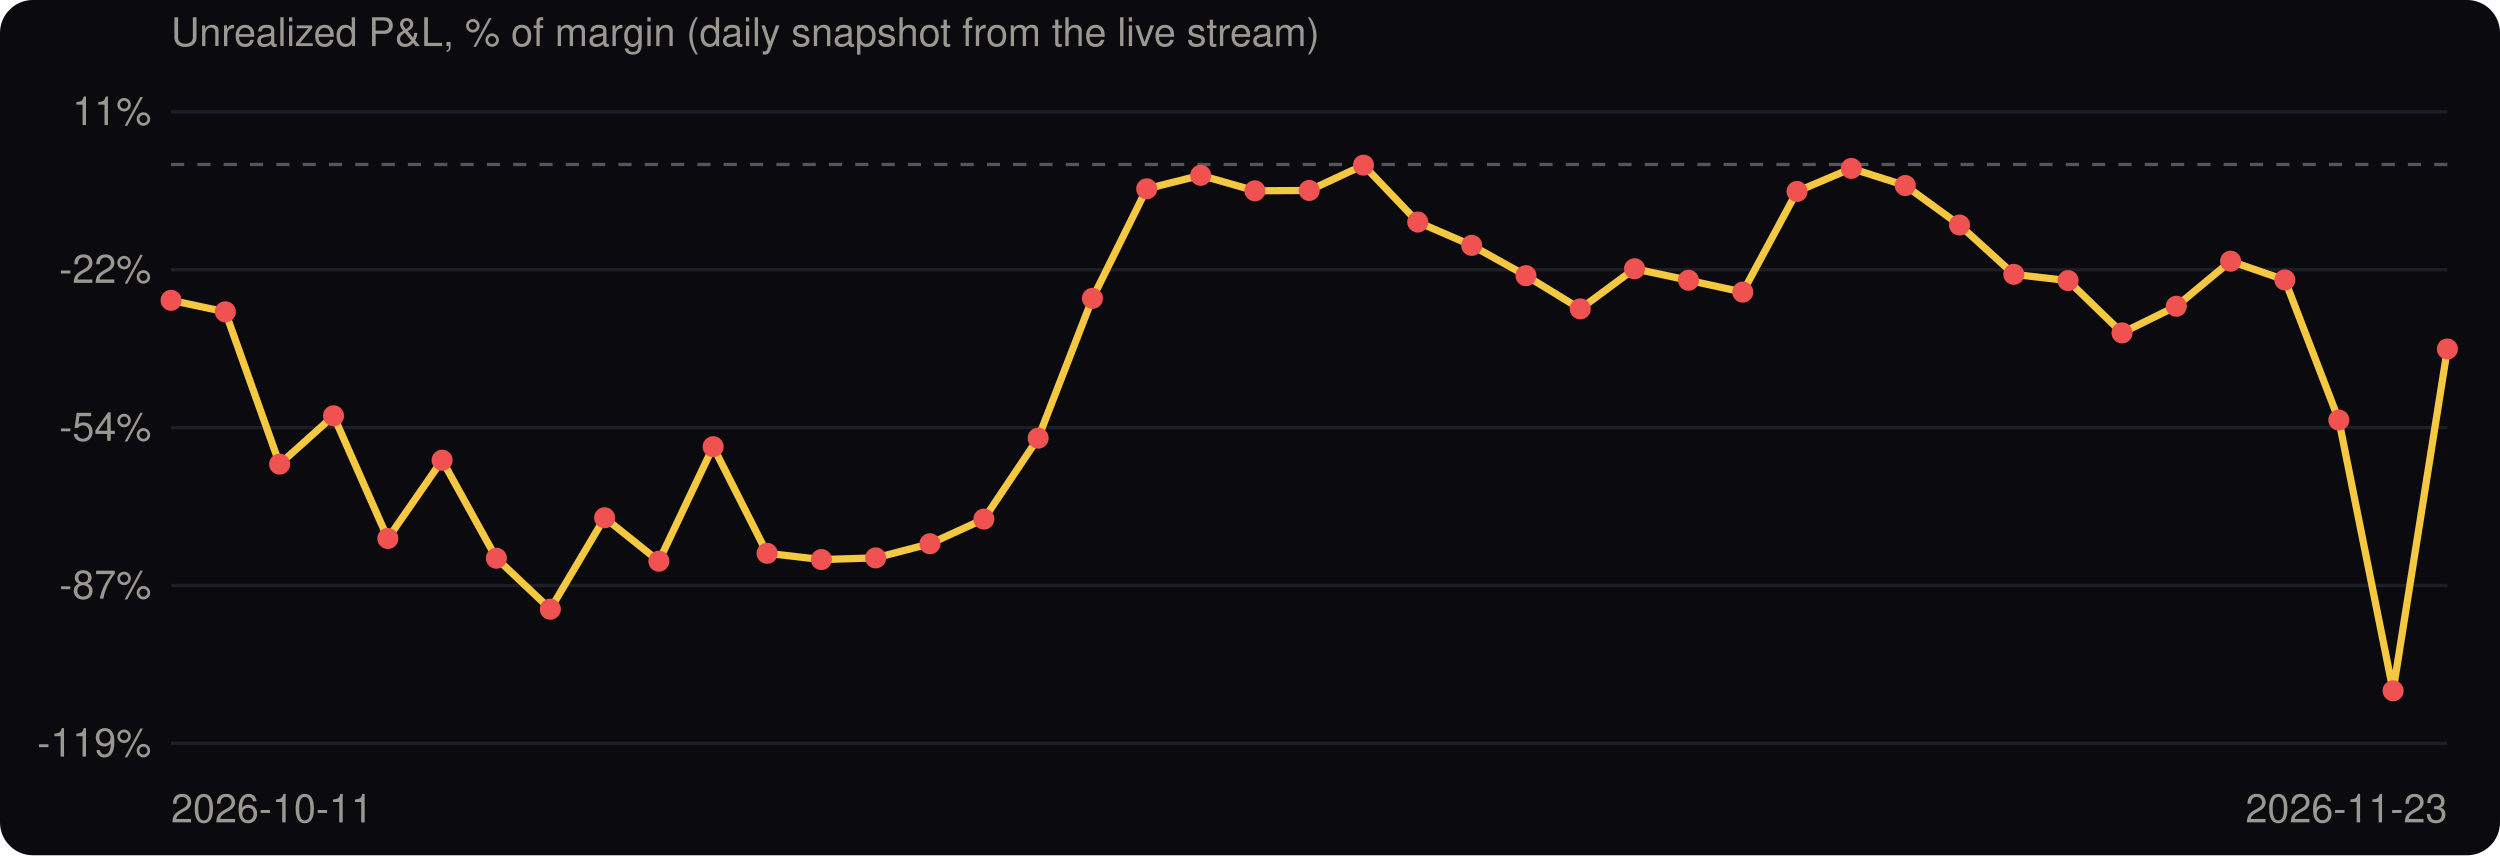
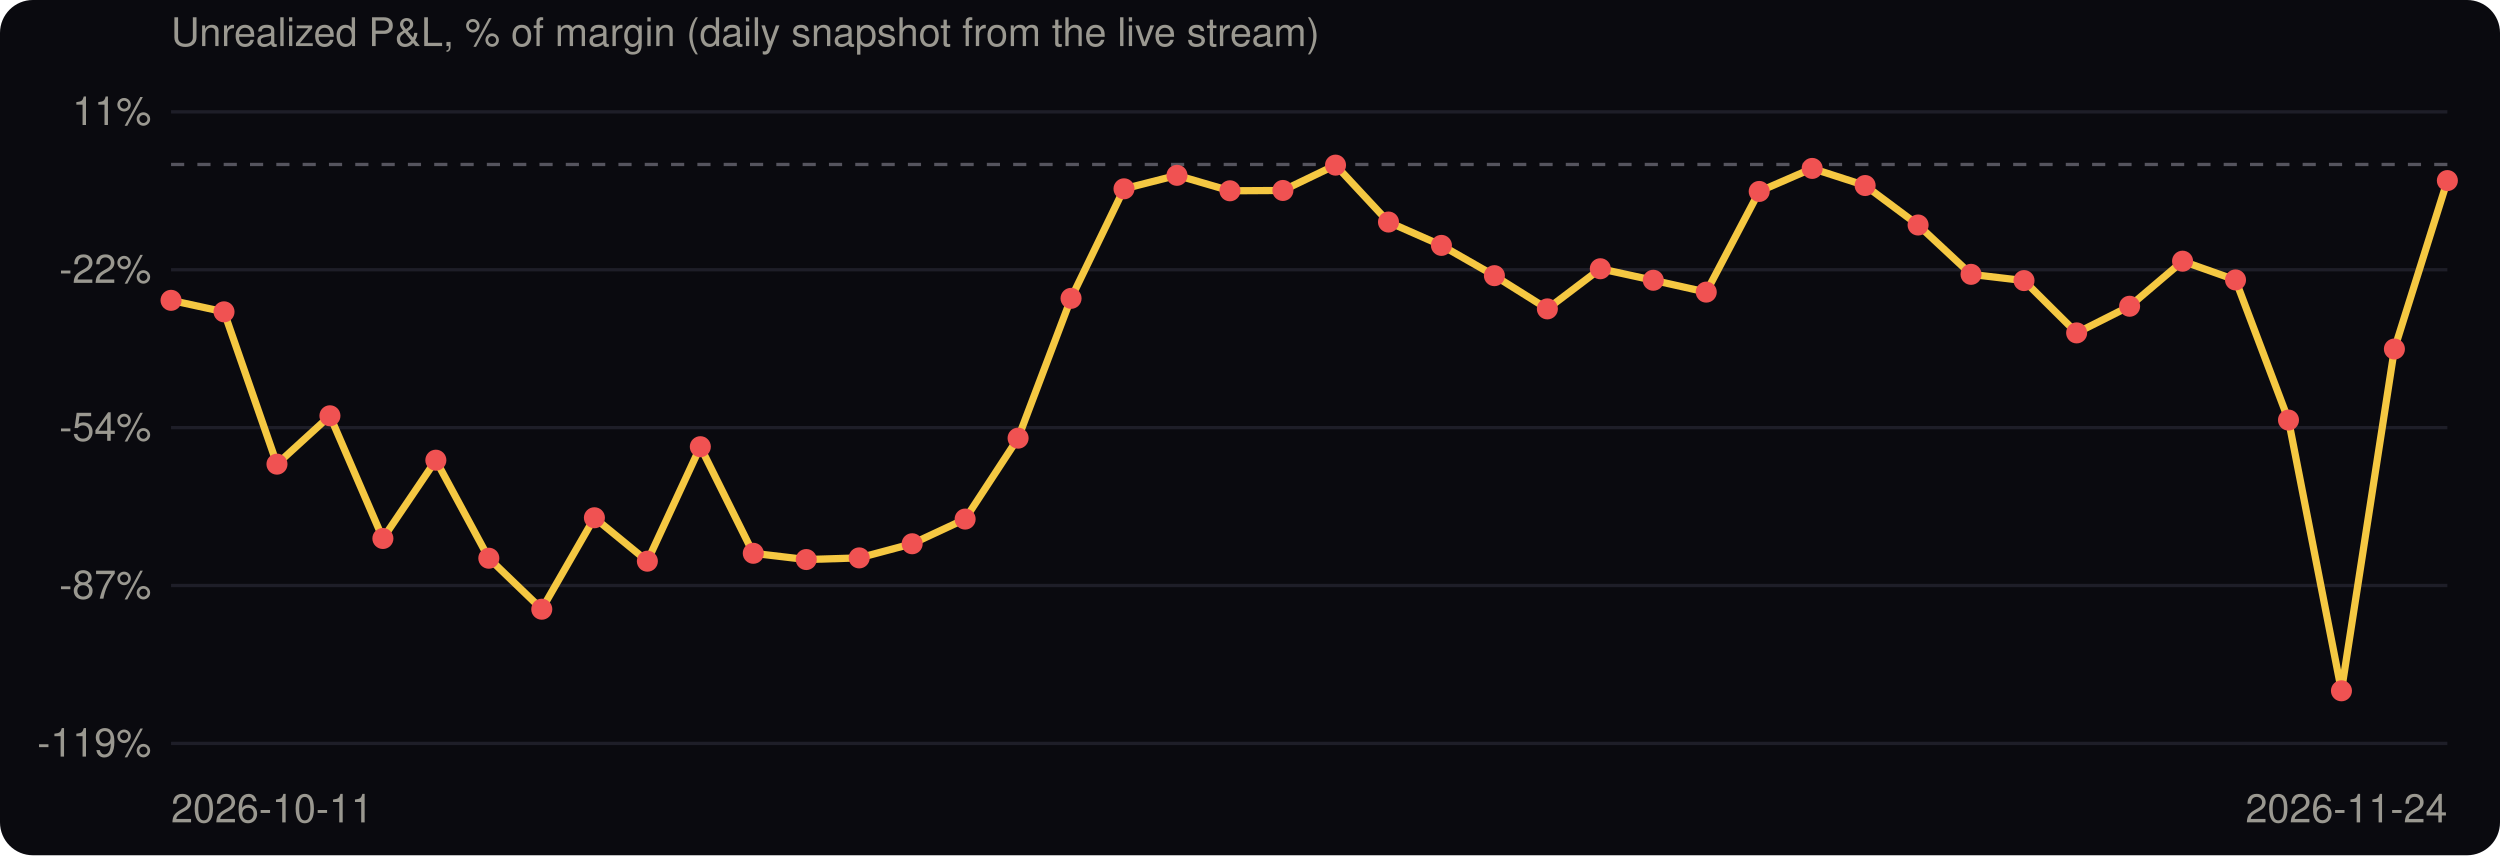
<svg xmlns="http://www.w3.org/2000/svg" viewBox="0 0 760 260" width="760" height="260" font-family="Helvetica, Arial, sans-serif" font-size="12">
  <rect width="760" height="260" rx="10" fill="#0A0A0F" />
  <text x="52" y="14" fill="#9A9890">Unrealized P&amp;L, % of margin (daily snapshot from the live stream)</text>
  <line x1="52" x2="744" y1="226.0" y2="226.0" stroke="#1E1E28" />
  <text x="46" y="230.0" fill="#9A9890" text-anchor="end">-119%</text>
  <line x1="52" x2="744" y1="178.0" y2="178.0" stroke="#1E1E28" />
  <text x="46" y="182.0" fill="#9A9890" text-anchor="end">-87%</text>
  <line x1="52" x2="744" y1="130.0" y2="130.0" stroke="#1E1E28" />
  <text x="46" y="134.0" fill="#9A9890" text-anchor="end">-54%</text>
  <line x1="52" x2="744" y1="82.0" y2="82.0" stroke="#1E1E28" />
  <text x="46" y="86.0" fill="#9A9890" text-anchor="end">-22%</text>
  <line x1="52" x2="744" y1="34.0" y2="34.0" stroke="#1E1E28" />
  <text x="46" y="38.0" fill="#9A9890" text-anchor="end">11%</text>
  <line x1="52" x2="744" y1="50.0" y2="50.0" stroke="#55545E" stroke-dasharray="4 4" />
-   <path d="M52.0,91.3 L68.5,94.8 L85.0,141.1 L101.4,126.4 L117.9,163.7 L134.4,139.9 L150.9,169.7 L167.3,185.2 L183.8,157.4 L200.3,170.6 L216.8,135.8 L233.2,168.2 L249.7,170.1 L266.2,169.6 L282.7,165.3 L299.1,157.8 L315.6,133.2 L332.1,90.7 L348.6,57.4 L365.0,53.3 L381.5,58.0 L398.0,57.9 L414.5,50.2 L431.0,67.5 L447.4,74.6 L463.9,83.8 L480.4,93.9 L496.9,81.7 L513.3,85.2 L529.8,88.8 L546.3,58.2 L562.8,51.2 L579.2,56.4 L595.7,68.4 L612.2,83.4 L628.7,85.3 L645.1,101.2 L661.6,93.1 L678.1,79.4 L694.6,85.1 L711.0,127.7 L727.5,210.0 L744.0,106.1" fill="none" stroke="#F5C842" stroke-width="2.2" />
+   <path d="M52.0,91.3 L68.1,94.8 L84.2,141.1 L100.3,126.4 L116.4,163.7 L132.5,139.9 L148.6,169.7 L164.7,185.2 L180.7,157.4 L196.8,170.6 L212.9,135.8 L229.0,168.2 L245.1,170.1 L261.2,169.6 L277.3,165.3 L293.4,157.8 L309.5,133.2 L325.6,90.7 L341.7,57.4 L357.8,53.3 L373.9,58.0 L390.0,57.9 L406.0,50.2 L422.1,67.5 L438.2,74.6 L454.3,83.8 L470.4,93.9 L486.5,81.7 L502.6,85.2 L518.7,88.8 L534.8,58.2 L550.9,51.2 L567.0,56.4 L583.1,68.4 L599.2,83.4 L615.3,85.3 L631.3,101.2 L647.4,93.1 L663.5,79.4 L679.6,85.1 L695.7,127.7 L711.8,210.0 L727.9,106.1 L744.0,54.9" fill="none" stroke="#F5C842" stroke-width="2.2" />
  <circle cx="52.0" cy="91.3" r="3.2" fill="#f05252" />
-   <circle cx="68.5" cy="94.8" r="3.2" fill="#f05252" />
-   <circle cx="85.0" cy="141.1" r="3.2" fill="#f05252" />
-   <circle cx="101.4" cy="126.4" r="3.2" fill="#f05252" />
-   <circle cx="117.9" cy="163.7" r="3.2" fill="#f05252" />
-   <circle cx="134.4" cy="139.9" r="3.2" fill="#f05252" />
-   <circle cx="150.9" cy="169.7" r="3.2" fill="#f05252" />
-   <circle cx="167.3" cy="185.2" r="3.2" fill="#f05252" />
-   <circle cx="183.8" cy="157.4" r="3.2" fill="#f05252" />
-   <circle cx="200.3" cy="170.6" r="3.2" fill="#f05252" />
-   <circle cx="216.8" cy="135.8" r="3.2" fill="#f05252" />
-   <circle cx="233.2" cy="168.2" r="3.2" fill="#f05252" />
-   <circle cx="249.7" cy="170.1" r="3.2" fill="#f05252" />
-   <circle cx="266.2" cy="169.6" r="3.2" fill="#f05252" />
-   <circle cx="282.7" cy="165.3" r="3.2" fill="#f05252" />
-   <circle cx="299.1" cy="157.8" r="3.2" fill="#f05252" />
-   <circle cx="315.6" cy="133.2" r="3.2" fill="#f05252" />
-   <circle cx="332.1" cy="90.7" r="3.2" fill="#f05252" />
-   <circle cx="348.6" cy="57.4" r="3.2" fill="#f05252" />
-   <circle cx="365.0" cy="53.3" r="3.2" fill="#f05252" />
-   <circle cx="381.5" cy="58.0" r="3.2" fill="#f05252" />
-   <circle cx="398.0" cy="57.9" r="3.2" fill="#f05252" />
-   <circle cx="414.5" cy="50.2" r="3.2" fill="#f05252" />
-   <circle cx="431.0" cy="67.5" r="3.2" fill="#f05252" />
-   <circle cx="447.4" cy="74.6" r="3.2" fill="#f05252" />
-   <circle cx="463.9" cy="83.8" r="3.2" fill="#f05252" />
-   <circle cx="480.4" cy="93.9" r="3.2" fill="#f05252" />
-   <circle cx="496.9" cy="81.7" r="3.2" fill="#f05252" />
-   <circle cx="513.3" cy="85.2" r="3.2" fill="#f05252" />
-   <circle cx="529.8" cy="88.8" r="3.2" fill="#f05252" />
-   <circle cx="546.3" cy="58.2" r="3.2" fill="#f05252" />
-   <circle cx="562.8" cy="51.2" r="3.2" fill="#f05252" />
-   <circle cx="579.2" cy="56.4" r="3.2" fill="#f05252" />
-   <circle cx="595.7" cy="68.4" r="3.2" fill="#f05252" />
-   <circle cx="612.2" cy="83.4" r="3.2" fill="#f05252" />
-   <circle cx="628.7" cy="85.3" r="3.2" fill="#f05252" />
-   <circle cx="645.1" cy="101.2" r="3.2" fill="#f05252" />
-   <circle cx="661.6" cy="93.1" r="3.2" fill="#f05252" />
-   <circle cx="678.1" cy="79.4" r="3.2" fill="#f05252" />
-   <circle cx="694.6" cy="85.1" r="3.2" fill="#f05252" />
-   <circle cx="711.0" cy="127.7" r="3.2" fill="#f05252" />
-   <circle cx="727.5" cy="210.0" r="3.2" fill="#f05252" />
-   <circle cx="744.0" cy="106.1" r="3.2" fill="#f05252" />
+   <circle cx="68.1" cy="94.8" r="3.2" fill="#f05252" />
+   <circle cx="84.2" cy="141.1" r="3.2" fill="#f05252" />
+   <circle cx="100.3" cy="126.4" r="3.2" fill="#f05252" />
+   <circle cx="116.4" cy="163.7" r="3.2" fill="#f05252" />
+   <circle cx="132.5" cy="139.9" r="3.2" fill="#f05252" />
+   <circle cx="148.6" cy="169.7" r="3.2" fill="#f05252" />
+   <circle cx="164.7" cy="185.2" r="3.2" fill="#f05252" />
+   <circle cx="180.7" cy="157.4" r="3.2" fill="#f05252" />
+   <circle cx="196.8" cy="170.6" r="3.2" fill="#f05252" />
+   <circle cx="212.9" cy="135.8" r="3.2" fill="#f05252" />
+   <circle cx="229.0" cy="168.2" r="3.2" fill="#f05252" />
+   <circle cx="245.1" cy="170.1" r="3.2" fill="#f05252" />
+   <circle cx="261.2" cy="169.6" r="3.2" fill="#f05252" />
+   <circle cx="277.3" cy="165.3" r="3.2" fill="#f05252" />
+   <circle cx="293.4" cy="157.8" r="3.2" fill="#f05252" />
+   <circle cx="309.5" cy="133.2" r="3.2" fill="#f05252" />
+   <circle cx="325.6" cy="90.7" r="3.2" fill="#f05252" />
+   <circle cx="341.7" cy="57.4" r="3.2" fill="#f05252" />
+   <circle cx="357.8" cy="53.3" r="3.2" fill="#f05252" />
+   <circle cx="373.9" cy="58.0" r="3.2" fill="#f05252" />
+   <circle cx="390.0" cy="57.9" r="3.2" fill="#f05252" />
+   <circle cx="406.0" cy="50.2" r="3.2" fill="#f05252" />
+   <circle cx="422.1" cy="67.5" r="3.2" fill="#f05252" />
+   <circle cx="438.2" cy="74.6" r="3.2" fill="#f05252" />
+   <circle cx="454.3" cy="83.8" r="3.2" fill="#f05252" />
+   <circle cx="470.4" cy="93.9" r="3.2" fill="#f05252" />
+   <circle cx="486.5" cy="81.7" r="3.2" fill="#f05252" />
+   <circle cx="502.6" cy="85.2" r="3.2" fill="#f05252" />
+   <circle cx="518.7" cy="88.8" r="3.2" fill="#f05252" />
+   <circle cx="534.8" cy="58.2" r="3.2" fill="#f05252" />
+   <circle cx="550.9" cy="51.2" r="3.2" fill="#f05252" />
+   <circle cx="567.0" cy="56.4" r="3.2" fill="#f05252" />
+   <circle cx="583.1" cy="68.4" r="3.2" fill="#f05252" />
+   <circle cx="599.2" cy="83.4" r="3.2" fill="#f05252" />
+   <circle cx="615.3" cy="85.3" r="3.2" fill="#f05252" />
+   <circle cx="631.3" cy="101.2" r="3.2" fill="#f05252" />
+   <circle cx="647.4" cy="93.1" r="3.2" fill="#f05252" />
+   <circle cx="663.5" cy="79.4" r="3.2" fill="#f05252" />
+   <circle cx="679.6" cy="85.1" r="3.2" fill="#f05252" />
+   <circle cx="695.7" cy="127.7" r="3.2" fill="#f05252" />
+   <circle cx="711.8" cy="210.0" r="3.2" fill="#f05252" />
+   <circle cx="727.9" cy="106.1" r="3.2" fill="#f05252" />
+   <circle cx="744.0" cy="54.9" r="3.2" fill="#f05252" />
  <text x="52" y="250" fill="#9A9890">2026-10-11</text>
-   <text x="744" y="250" fill="#9A9890" text-anchor="end">2026-11-23</text>
+   <text x="744" y="250" fill="#9A9890" text-anchor="end">2026-11-24</text>
</svg>
